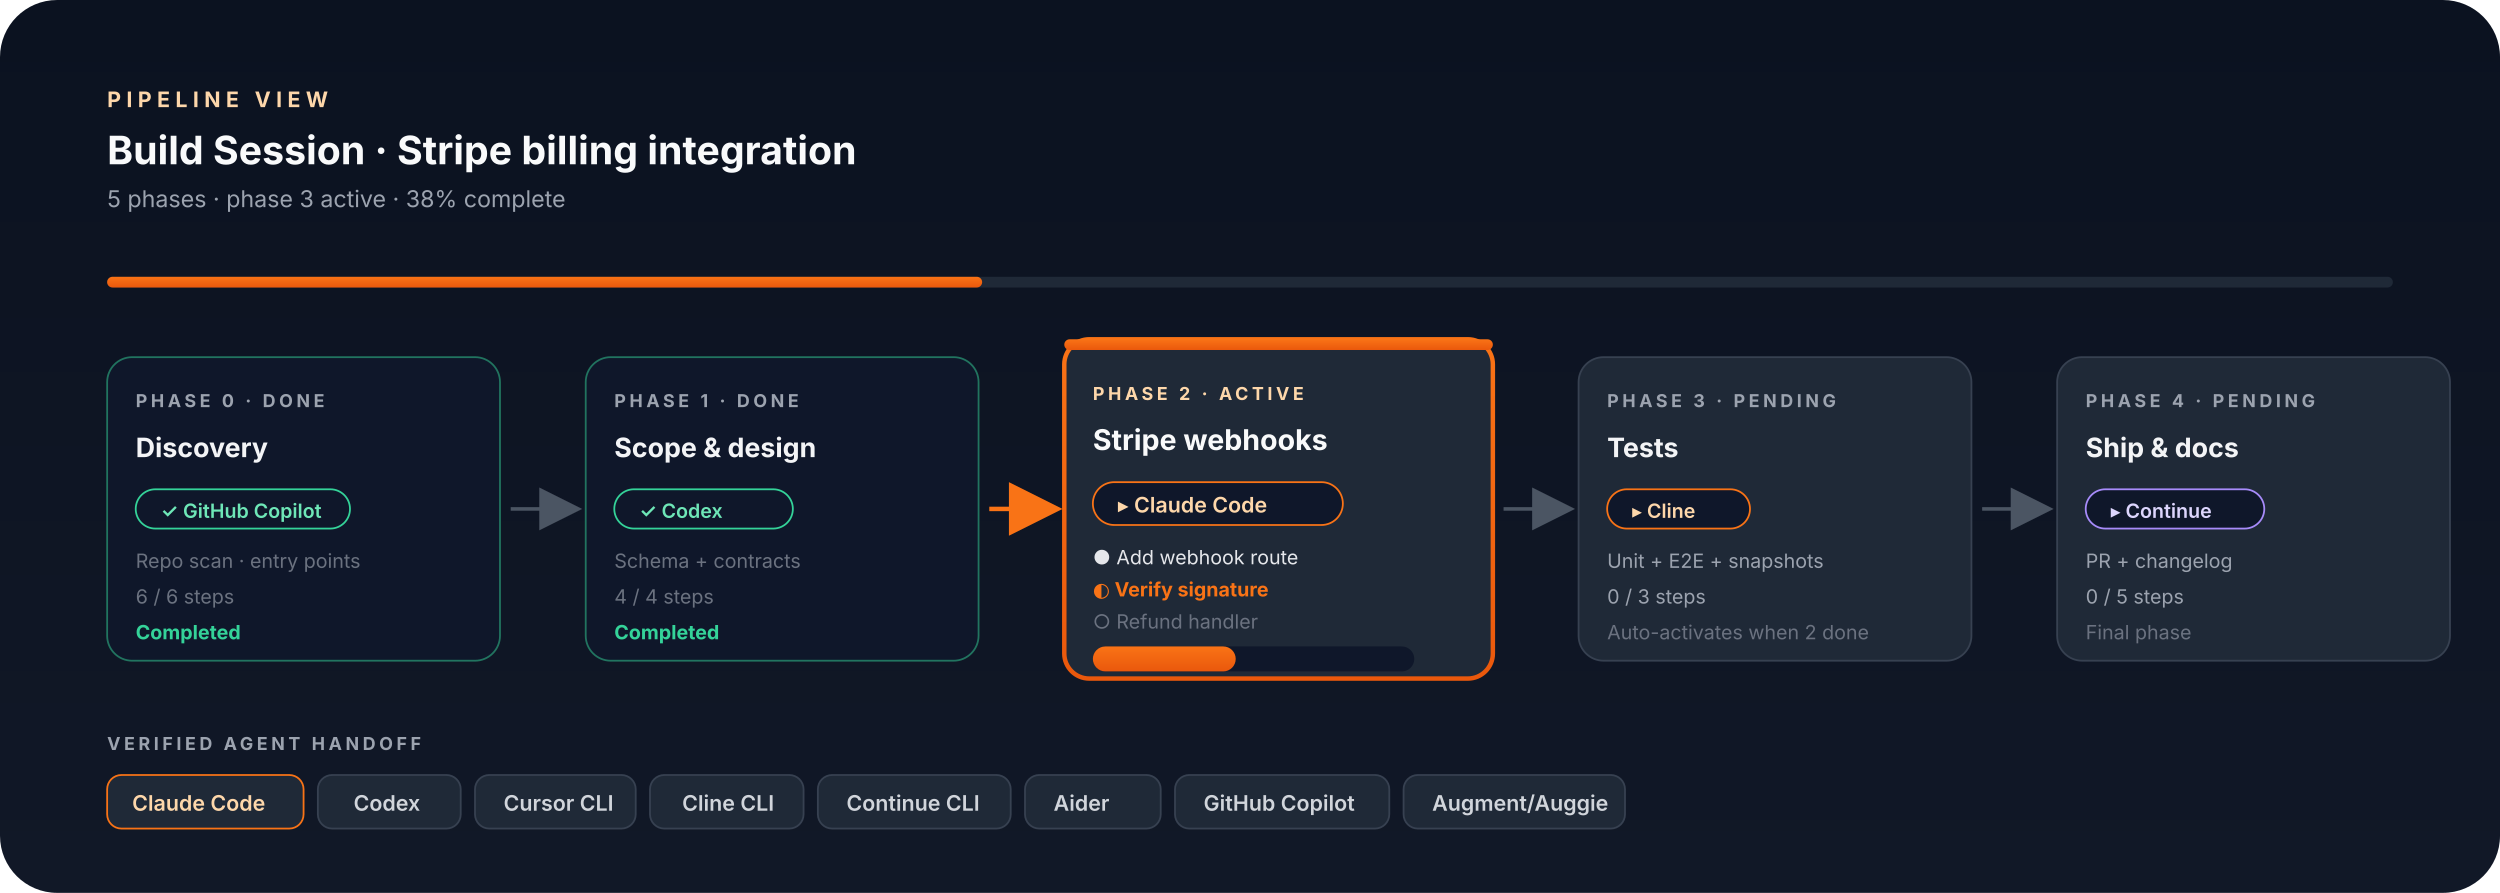
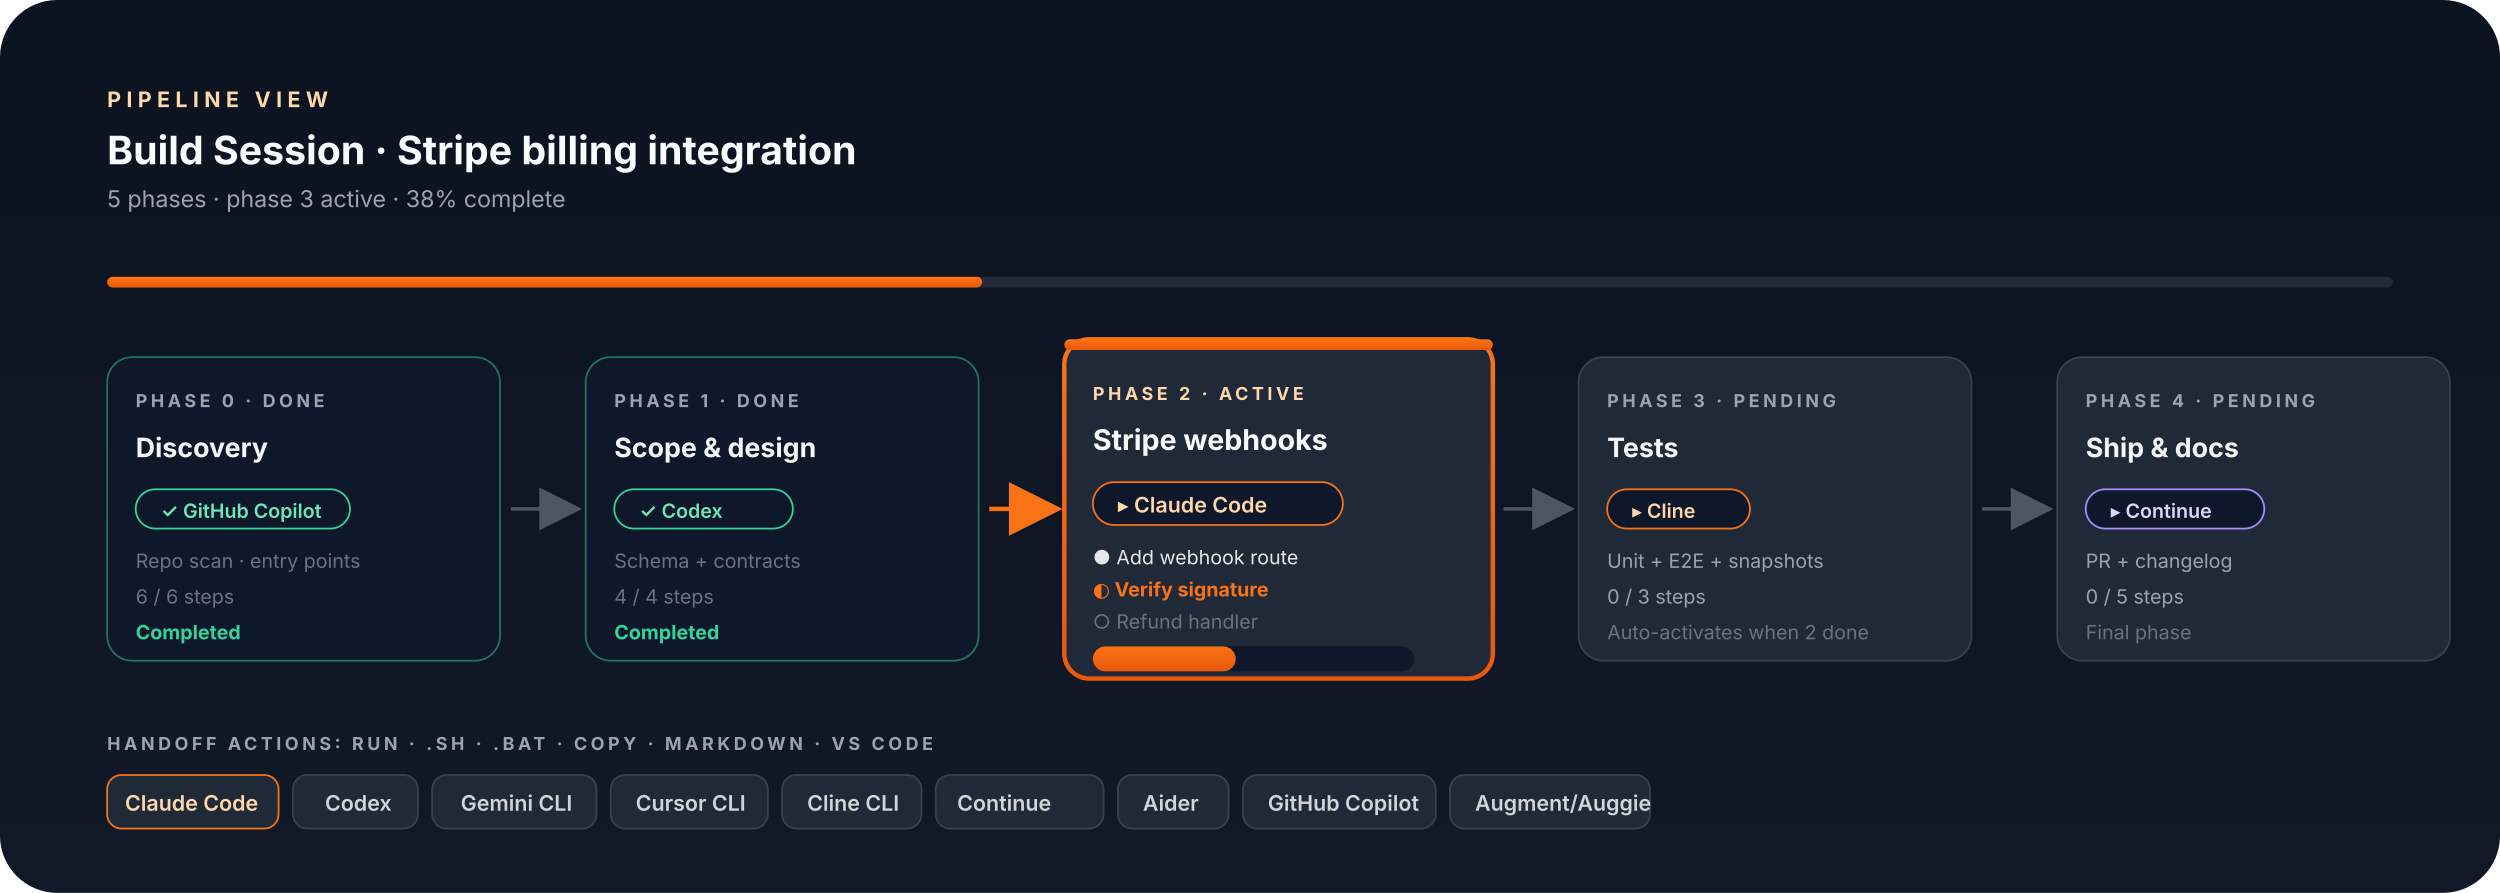
<svg xmlns="http://www.w3.org/2000/svg" width="1400" height="500" viewBox="0 0 1400 500" font-family="Inter, -apple-system, Segoe UI, sans-serif">
  <defs>
    <linearGradient id="bg2" x1="0" y1="0" x2="0" y2="1">
      <stop offset="0" stop-color="#0B1220" />
      <stop offset="1" stop-color="#111827" />
    </linearGradient>
    <linearGradient id="active2" x1="0" y1="0" x2="0" y2="1">
      <stop offset="0" stop-color="#F97316" />
      <stop offset="1" stop-color="#EA580C" />
    </linearGradient>
    <marker id="arrow" markerWidth="12" markerHeight="12" refX="10" refY="6" orient="auto">
      <path d="M 0 0 L 12 6 L 0 12 z" fill="#4B5563" />
    </marker>
    <marker id="arrowHot" markerWidth="12" markerHeight="12" refX="10" refY="6" orient="auto">
      <path d="M 0 0 L 12 6 L 0 12 z" fill="#F97316" />
    </marker>
  </defs>
  <rect width="1400" height="500" rx="32" fill="url(#bg2)" />
  <text x="60" y="60" fill="#FED7AA" font-size="12" letter-spacing="3" font-weight="700">PIPELINE VIEW</text>
  <text x="60" y="92" fill="#F9FAFB" font-size="22" font-weight="700">Build Session · Stripe billing integration</text>
  <text x="60" y="116" fill="#9CA3AF" font-size="13">5 phases · phase 3 active · 38% complete</text>
  <rect x="60" y="155" width="1280" height="6" rx="3" fill="#1F2937" />
  <rect x="60" y="155" width="490" height="6" rx="3" fill="url(#active2)" />
  <g transform="translate(60 200)">
    <g>
      <rect x="0" y="0" width="220" height="170" rx="14" fill="#0F172A" stroke="#34D399" stroke-opacity="0.5" />
      <text x="16" y="28" fill="#9CA3AF" font-size="10" letter-spacing="2" font-weight="700">PHASE 0 · DONE</text>
      <text x="16" y="56" fill="#F3F4F6" font-size="15" font-weight="700">Discovery</text>
      <rect x="16" y="74" width="120" height="22" rx="11" fill="#0F172A" stroke="#34D399" />
      <text x="30" y="90" fill="#6EE7B7" font-size="11" font-weight="600">✓ GitHub Copilot</text>
      <text x="16" y="118" fill="#6B7280" font-size="11">Repo scan · entry points</text>
      <text x="16" y="138" fill="#6B7280" font-size="11">6 / 6 steps</text>
      <text x="16" y="158" fill="#34D399" font-size="11" font-weight="700">Completed</text>
    </g>
    <line x1="226" y1="85" x2="262" y2="85" stroke="#4B5563" stroke-width="2" marker-end="url(#arrow)" />
    <g transform="translate(268 0)">
      <rect x="0" y="0" width="220" height="170" rx="14" fill="#0F172A" stroke="#34D399" stroke-opacity="0.5" />
      <text x="16" y="28" fill="#9CA3AF" font-size="10" letter-spacing="2" font-weight="700">PHASE 1 · DONE</text>
      <text x="16" y="56" fill="#F3F4F6" font-size="15" font-weight="700">Scope &amp; design</text>
      <rect x="16" y="74" width="100" height="22" rx="11" fill="#0F172A" stroke="#34D399" />
      <text x="30" y="90" fill="#6EE7B7" font-size="11" font-weight="600">✓ Codex</text>
      <text x="16" y="118" fill="#6B7280" font-size="11">Schema + contracts</text>
      <text x="16" y="138" fill="#6B7280" font-size="11">4 / 4 steps</text>
      <text x="16" y="158" fill="#34D399" font-size="11" font-weight="700">Completed</text>
    </g>
    <line x1="494" y1="85" x2="530" y2="85" stroke="#F97316" stroke-width="2.5" marker-end="url(#arrowHot)" />
    <g transform="translate(536 -10)">
      <rect x="0" y="0" width="240" height="190" rx="14" fill="#1F2937" stroke="url(#active2)" stroke-width="2.5" />
      <rect x="0" y="0" width="240" height="6" rx="3" fill="url(#active2)" />
      <text x="16" y="34" fill="#FED7AA" font-size="10" letter-spacing="2" font-weight="700">PHASE 2 · ACTIVE</text>
      <text x="16" y="62" fill="#F9FAFB" font-size="16" font-weight="700">Stripe webhooks</text>
      <rect x="16" y="80" width="140" height="24" rx="12" fill="#0F172A" stroke="#F97316" />
      <text x="30" y="97" fill="#FED7AA" font-size="12" font-weight="600">▸ Claude Code</text>
      <text x="16" y="126" fill="#E5E7EB" font-size="11">● Add webhook route</text>
      <text x="16" y="144" fill="#F97316" font-size="11" font-weight="700">◐ Verify signature</text>
      <text x="16" y="162" fill="#6B7280" font-size="11">○ Refund handler</text>
      <rect x="16" y="172" width="180" height="14" rx="7" fill="#0F172A" />
      <rect x="16" y="172" width="80" height="14" rx="7" fill="url(#active2)" />
    </g>
    <line x1="782" y1="85" x2="818" y2="85" stroke="#4B5563" stroke-width="2" marker-end="url(#arrow)" />
    <g transform="translate(824 0)">
      <rect x="0" y="0" width="220" height="170" rx="14" fill="#1F2937" stroke="#374151" />
      <text x="16" y="28" fill="#9CA3AF" font-size="10" letter-spacing="2" font-weight="700">PHASE 3 · PENDING</text>
      <text x="16" y="56" fill="#F3F4F6" font-size="15" font-weight="700">Tests</text>
      <rect x="16" y="74" width="80" height="22" rx="11" fill="#0F172A" stroke="#F97316" />
      <text x="30" y="90" fill="#FED7AA" font-size="11" font-weight="600">▸ Cline</text>
      <text x="16" y="118" fill="#9CA3AF" font-size="11">Unit + E2E + snapshots</text>
      <text x="16" y="138" fill="#9CA3AF" font-size="11">0 / 3 steps</text>
      <text x="16" y="158" fill="#6B7280" font-size="11">Auto-activates when 2 done</text>
    </g>
    <line x1="1050" y1="85" x2="1086" y2="85" stroke="#4B5563" stroke-width="2" marker-end="url(#arrow)" />
    <g transform="translate(1092 0)">
      <rect x="0" y="0" width="220" height="170" rx="14" fill="#1F2937" stroke="#374151" />
      <text x="16" y="28" fill="#9CA3AF" font-size="10" letter-spacing="2" font-weight="700">PHASE 4 · PENDING</text>
      <text x="16" y="56" fill="#F3F4F6" font-size="15" font-weight="700">Ship &amp; docs</text>
      <rect x="16" y="74" width="100" height="22" rx="11" fill="#0F172A" stroke="#A78BFA" />
      <text x="30" y="90" fill="#DDD6FE" font-size="11" font-weight="600">▸ Continue</text>
      <text x="16" y="118" fill="#9CA3AF" font-size="11">PR + changelog</text>
      <text x="16" y="138" fill="#9CA3AF" font-size="11">0 / 5 steps</text>
      <text x="16" y="158" fill="#6B7280" font-size="11">Final phase</text>
    </g>
  </g>
  <g transform="translate(60 420)">
-     <text x="0" y="0" fill="#9CA3AF" font-size="10" letter-spacing="2" font-weight="700">VERIFIED AGENT HANDOFF</text>
+     <text x="0" y="0" fill="#9CA3AF" font-size="10" letter-spacing="2" font-weight="700">HANDOFF ACTIONS: RUN · .SH · .BAT · COPY · MARKDOWN · VS CODE</text>
    <g font-size="12" font-weight="600">
-       <rect x="0" y="14" width="110" height="30" rx="8" fill="#1F2937" stroke="#F97316" />
-       <text x="14" y="34" fill="#FED7AA">Claude Code</text>
-       <rect x="118" y="14" width="80" height="30" rx="8" fill="#1F2937" stroke="#374151" />
-       <text x="138" y="34" fill="#D1D5DB">Codex</text>
-       <rect x="206" y="14" width="90" height="30" rx="8" fill="#1F2937" stroke="#374151" />
-       <text x="222" y="34" fill="#D1D5DB">Cursor CLI</text>
-       <rect x="304" y="14" width="86" height="30" rx="8" fill="#1F2937" stroke="#374151" />
-       <text x="322" y="34" fill="#D1D5DB">Cline CLI</text>
-       <rect x="398" y="14" width="108" height="30" rx="8" fill="#1F2937" stroke="#374151" />
-       <text x="414" y="34" fill="#D1D5DB">Continue CLI</text>
-       <rect x="514" y="14" width="76" height="30" rx="8" fill="#1F2937" stroke="#374151" />
-       <text x="530" y="34" fill="#D1D5DB">Aider</text>
-       <rect x="598" y="14" width="120" height="30" rx="8" fill="#1F2937" stroke="#374151" />
-       <text x="614" y="34" fill="#D1D5DB">GitHub Copilot</text>
-       <rect x="726" y="14" width="124" height="30" rx="8" fill="#1F2937" stroke="#374151" />
-       <text x="742" y="34" fill="#D1D5DB">Augment/Auggie</text>
+       <rect x="0" y="14" width="96" height="30" rx="8" fill="#1F2937" stroke="#F97316" />
+       <text x="10" y="34" fill="#FED7AA">Claude Code</text>
+       <rect x="104" y="14" width="70" height="30" rx="8" fill="#1F2937" stroke="#374151" />
+       <text x="122" y="34" fill="#D1D5DB">Codex</text>
+       <rect x="182" y="14" width="92" height="30" rx="8" fill="#1F2937" stroke="#374151" />
+       <text x="198" y="34" fill="#D1D5DB">Gemini CLI</text>
+       <rect x="282" y="14" width="88" height="30" rx="8" fill="#1F2937" stroke="#374151" />
+       <text x="296" y="34" fill="#D1D5DB">Cursor CLI</text>
+       <rect x="378" y="14" width="78" height="30" rx="8" fill="#1F2937" stroke="#374151" />
+       <text x="392" y="34" fill="#D1D5DB">Cline CLI</text>
+       <rect x="464" y="14" width="94" height="30" rx="8" fill="#1F2937" stroke="#374151" />
+       <text x="476" y="34" fill="#D1D5DB">Continue</text>
+       <rect x="566" y="14" width="62" height="30" rx="8" fill="#1F2937" stroke="#374151" />
+       <text x="580" y="34" fill="#D1D5DB">Aider</text>
+       <rect x="636" y="14" width="108" height="30" rx="8" fill="#1F2937" stroke="#374151" />
+       <text x="650" y="34" fill="#D1D5DB">GitHub Copilot</text>
+       <rect x="752" y="14" width="112" height="30" rx="8" fill="#1F2937" stroke="#374151" />
+       <text x="766" y="34" fill="#D1D5DB">Augment/Auggie</text>
    </g>
  </g>
</svg>
